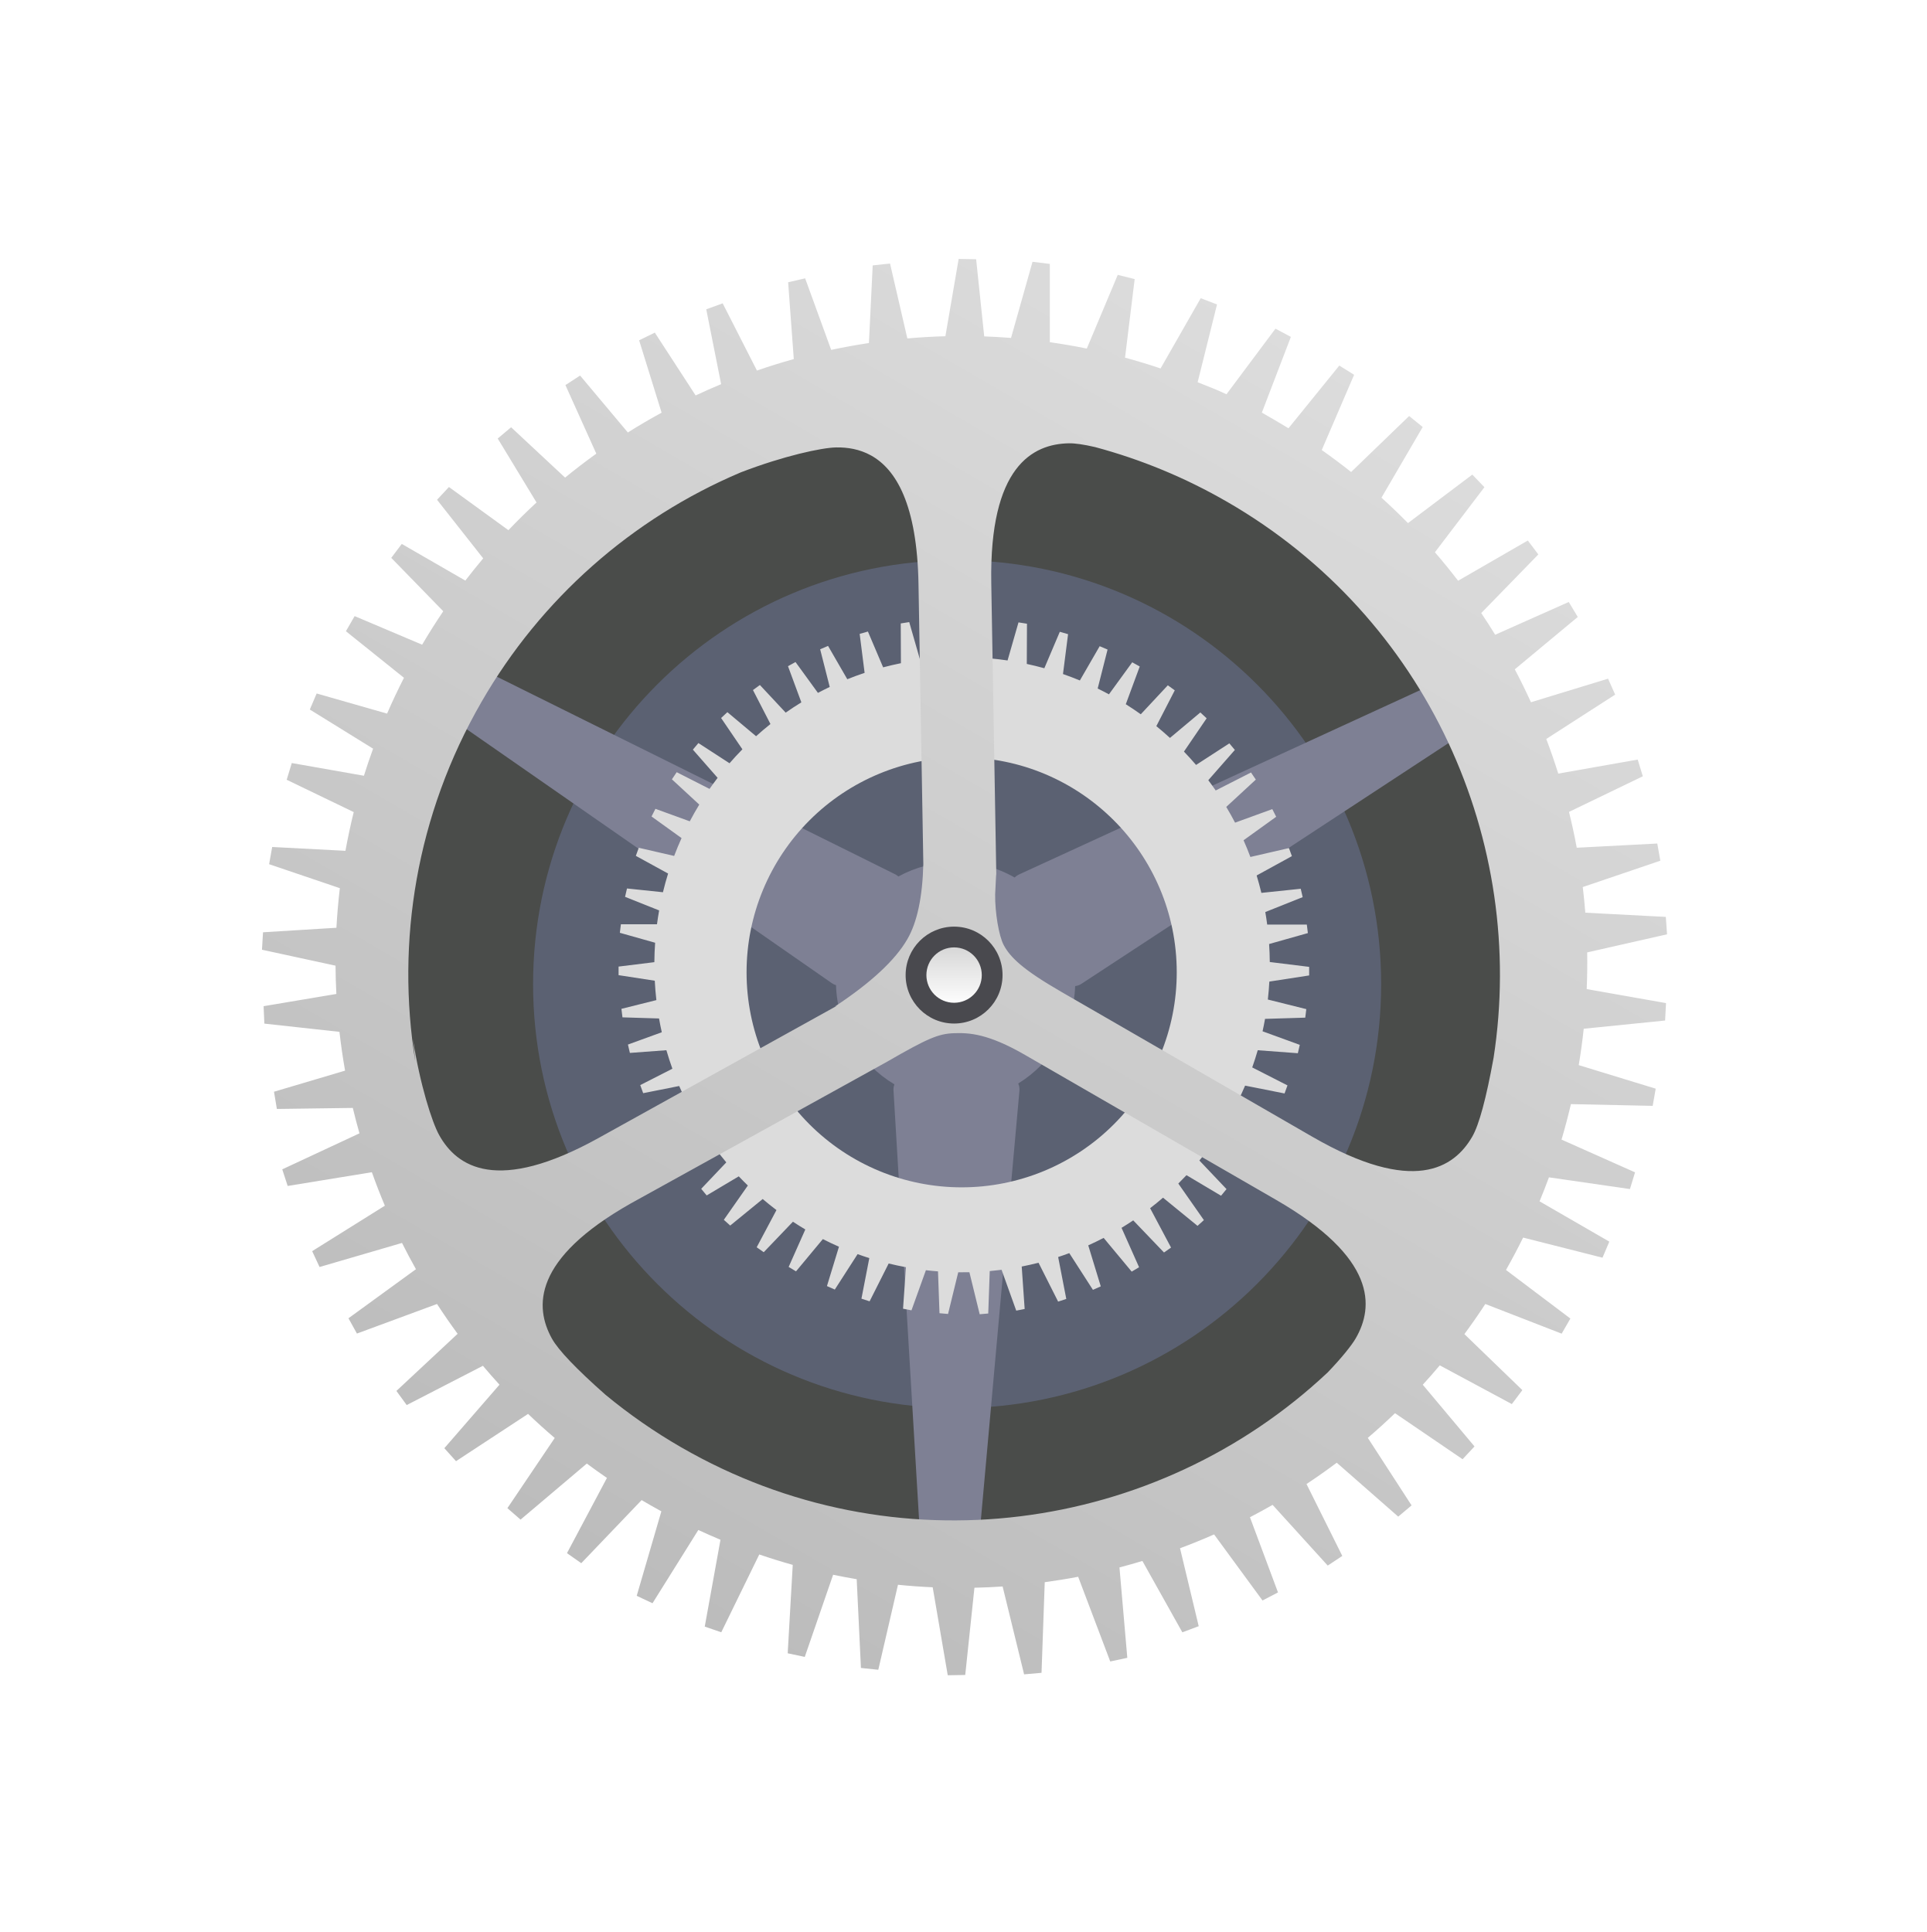
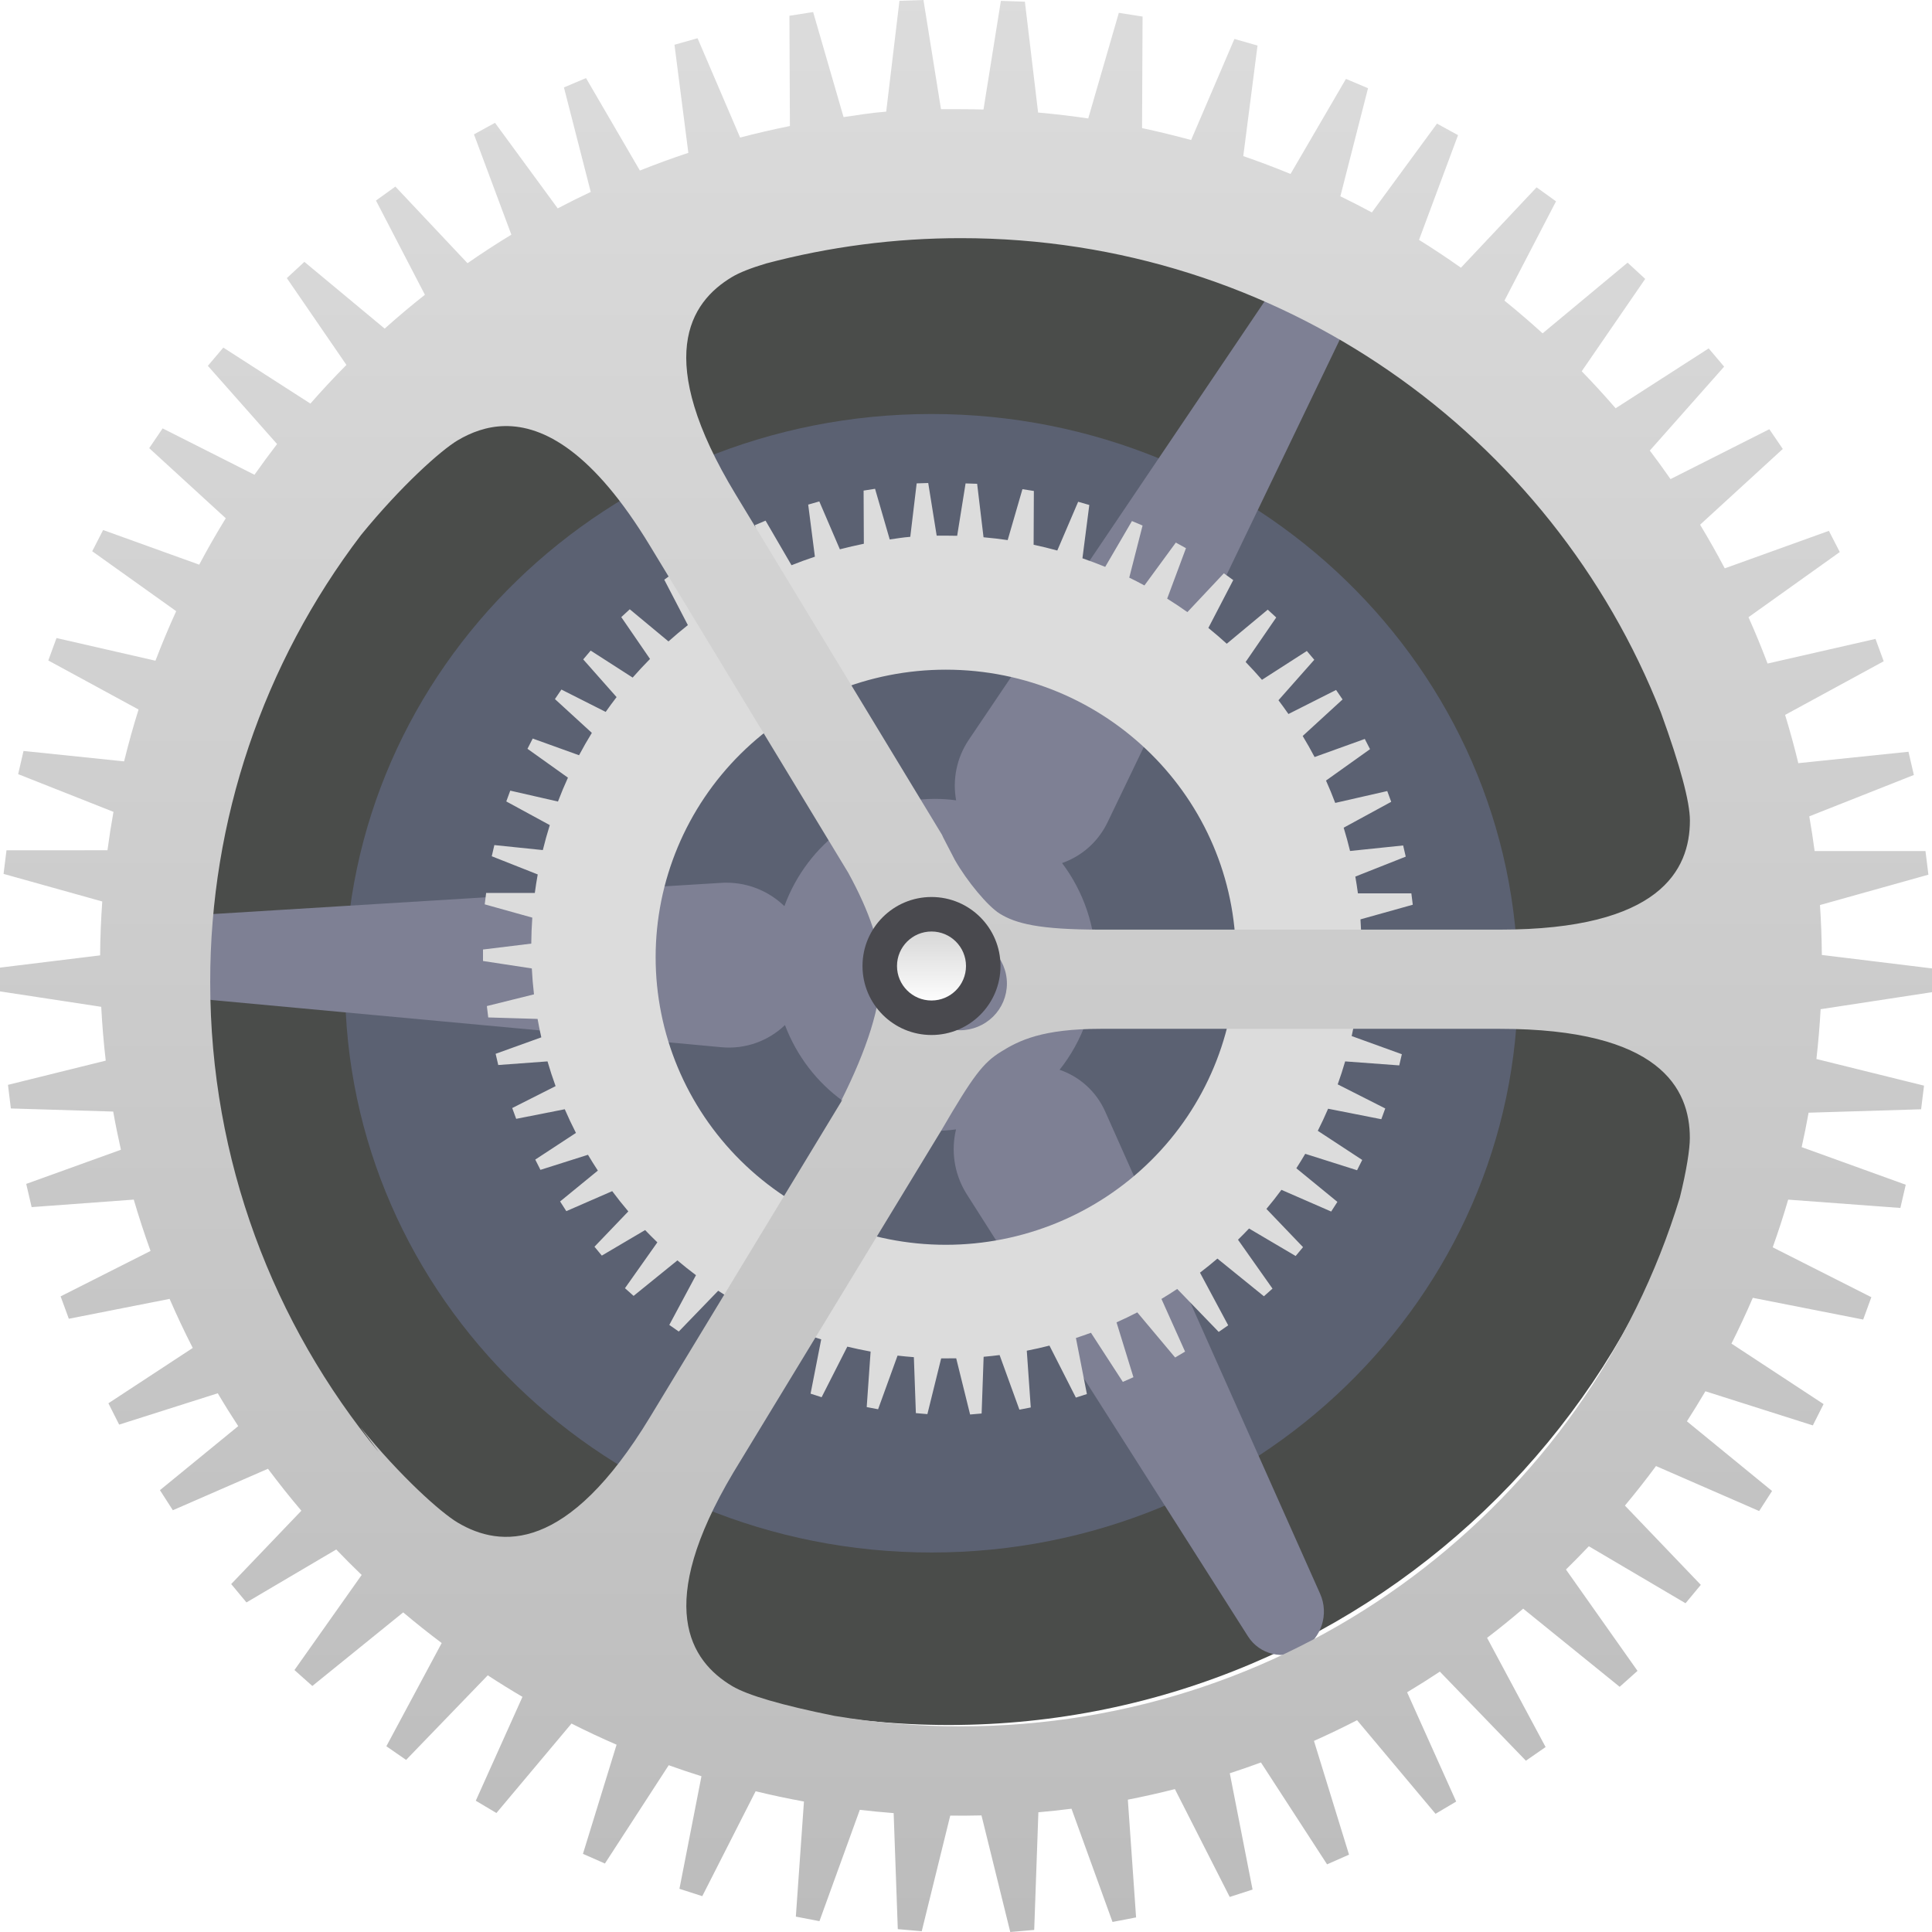
- <svg xmlns="http://www.w3.org/2000/svg" width="636px" height="638px" viewBox="0 0 636 638" version="1.1">
+ <svg xmlns="http://www.w3.org/2000/svg" width="56px" height="56px" viewBox="0 0 56 56" version="1.1">
  <defs>
    <linearGradient x1="50.002%" y1="-13.118%" x2="50.002%" y2="111.929%" id="linearGradient-1">
      <stop stop-color="#E0E0E0" offset="0%" />
      <stop stop-color="#B8B8B8" offset="100%" />
    </linearGradient>
    <linearGradient x1="50%" y1="0%" x2="50%" y2="100%" id="linearGradient-2">
      <stop stop-color="#D7D7D7" offset="0%" />
      <stop stop-color="#FDFDFD" offset="100%" />
    </linearGradient>
  </defs>
  <g id="页面-1" stroke="none" stroke-width="1" fill="none" fill-rule="evenodd">
-     <g id="settings" transform="translate(0.27485, -534)">
-       <g id="设置2.0" transform="translate(0, 534.4538)">
-         <circle id="椭圆形" fill="#4A4C4A" cx="318.725" cy="317.546" r="186" />
-         <circle id="椭圆形" fill="#5B6172" cx="315.725" cy="324.546" r="140" />
-         <path d="M318.154,221.576 C320.742,221.576 322.903,223.55 323.134,226.128 L336.296,372.607 C336.374,373.471 336.227,374.304 335.903,375.047 C346.797,381.753 354.189,393.6 354.697,407.208 C355.34,407.289 355.979,407.496 356.577,407.841 C356.659,407.889 356.74,407.939 356.819,407.991 L478.939,488.092 C481.156,489.546 481.852,492.477 480.527,494.773 L475.667,503.191 C474.376,505.427 471.594,506.312 469.248,505.234 L336.189,444.08 C335.63,443.823 335.141,443.476 334.731,443.063 C328.977,446.338 322.319,448.208 315.225,448.208 C308.38,448.208 301.942,446.467 296.329,443.404 C296.079,443.629 295.801,443.831 295.498,444.005 C295.407,444.058 295.315,444.108 295.221,444.154 L161.93,510.293 C159.566,511.466 156.697,510.6 155.378,508.314 L150.523,499.905 C149.224,497.655 149.865,494.784 151.998,493.301 L274.336,408.193 C274.778,407.885 275.253,407.658 275.743,407.51 C276.158,393.582 283.783,381.465 295.014,374.764 C294.819,374.231 294.713,373.655 294.713,373.054 C294.713,372.955 294.716,372.856 294.722,372.757 L303.445,226.278 C303.602,223.637 305.79,221.576 308.436,221.576 L318.154,221.576 Z" id="形状结合" fill="#7E8094" transform="translate(315.5249, 366.1951) scale(1, -1) translate(-315.5249, -366.1951) " />
-         <g id="编组" transform="translate(203.9527, 203.5462)" fill="#DCDCDC">
-           <path d="M108.979,0 L106.146,0.097 L104.582,13.292 C102.587,13.448 101.513,13.668 99.552,13.938 L95.961,1.434 L93.16,1.877 L93.22,15.004 C91.24,15.405 89.283,15.861 87.346,16.374 L82.32,4.549 L79.598,5.329 L81.231,18.196 C79.301,18.841 77.395,19.544 75.514,20.3 L69.159,9.296 L66.552,10.408 L69.713,22.847 C68.401,23.472 67.103,24.126 65.819,24.808 L58.417,14.621 L55.934,15.995 L60.346,27.936 C58.585,29.016 56.857,30.15 55.173,31.332 L46.659,22.21 L44.37,23.876 L50.143,35.092 C48.52,36.386 46.936,37.729 45.395,39.119 L35.921,31.174 L33.849,33.107 L40.881,43.442 C39.418,44.933 38.001,46.469 36.631,48.047 L26.354,41.38 L24.532,43.553 L32.7,52.863 C31.785,54.061 30.897,55.28 30.032,56.517 L19.192,50.999 L17.609,53.352 L26.645,61.699 C25.541,63.506 24.495,65.348 23.507,67.221 L12.168,63.097 L10.881,65.625 L20.793,72.758 C19.919,74.692 19.103,76.658 18.347,78.654 L6.668,75.96 L5.699,78.626 L16.349,84.468 C15.717,86.507 15.149,88.566 14.647,90.641 L2.778,89.4 L2.141,92.159 L13.392,96.648 C13.122,98.16 12.884,99.685 12.681,101.22 L0.766,101.225 L0.42,104.035 L12.067,107.32 C11.916,109.455 11.831,111.593 11.814,113.733 L0,115.191 L0,118.024 L11.948,119.86 C12.059,122.012 12.235,124.15 12.478,126.264 L0.942,129.148 L1.283,131.958 L13.36,132.327 C13.628,133.85 13.931,135.367 14.269,136.876 L3.092,140.941 L3.734,143.704 L15.787,142.809 C16.382,144.867 17.042,146.906 17.767,148.922 L7.153,154.329 L8.122,156.996 L20.014,154.629 C20.864,156.609 21.777,158.557 22.746,160.471 L12.792,167.059 L14.061,169.597 L25.699,165.869 C26.474,167.19 27.278,168.492 28.112,169.777 L18.874,177.399 L20.397,179.788 L31.624,174.852 C32.886,176.558 34.2,178.224 35.565,179.848 L27.282,188.578 L29.086,190.765 L39.681,184.462 C40.66,185.494 41.66,186.504 42.681,187.494 L34.749,198.816 L36.857,200.712 L47.582,191.95 C49.062,193.21 50.578,194.427 52.127,195.6 L45.597,207.886 L47.923,209.515 L57.563,199.444 C58.907,200.329 60.272,201.183 61.656,202.004 L56.151,214.373 L58.583,215.836 L67.443,205.183 C69.191,206.074 70.966,206.914 72.763,207.702 L68.795,220.699 L71.388,221.848 L78.915,210.147 C80.195,210.61 81.484,211.047 82.782,211.458 L80.184,224.856 L82.879,225.733 L89.173,213.244 C91.062,213.706 92.964,214.114 94.877,214.466 L93.921,228.169 L96.704,228.709 L101.466,215.458 C102.796,215.614 104.128,215.743 105.462,215.846 L105.952,229.659 L108.776,229.909 L112.14,216.146 C113.369,216.16 114.598,216.152 115.827,216.122 L119.223,230 L122.047,229.755 L122.541,215.748 C123.852,215.631 125.155,215.489 126.449,215.324 L131.29,228.805 L134.073,228.261 L133.099,214.245 C134.968,213.879 136.819,213.458 138.651,212.99 L145.121,225.826 L147.816,224.949 L145.13,211.103 C146.364,210.698 147.59,210.269 148.808,209.816 L156.611,221.946 L159.2,220.792 L155.065,207.251 C156.785,206.476 158.48,205.654 160.15,204.787 L169.412,215.929 L171.848,214.472 L166.057,201.465 C167.366,200.671 168.653,199.852 169.919,199.001 L180.076,209.609 L182.402,207.98 L175.494,194.983 C176.947,193.861 178.366,192.704 179.753,191.509 L191.142,200.81 L193.246,198.914 L184.802,186.844 C185.718,185.94 186.62,185.016 187.501,184.076 L198.913,190.863 L200.717,188.676 L191.76,179.236 C193.029,177.703 194.252,176.134 195.429,174.53 L207.603,179.887 L209.125,177.497 L199.075,169.206 C199.827,168.029 200.555,166.837 201.258,165.63 L213.938,169.69 L215.203,167.153 L204.331,159.951 C205.226,158.16 206.068,156.343 206.855,154.502 L219.878,157.091 L220.842,154.428 L209.204,148.491 C209.867,146.617 210.475,144.725 211.027,142.815 L224.266,143.803 L224.903,141.039 L212.619,136.564 C212.919,135.202 213.192,133.835 213.435,132.462 L226.712,132.056 L227.058,129.242 L214.359,126.072 C214.582,124.101 214.749,122.124 214.857,120.144 L228,118.119 L228,115.286 L215.001,113.685 C214.984,111.689 214.909,109.708 214.779,107.742 L227.576,104.13 L227.23,101.32 L214.147,101.315 C213.964,99.929 213.756,98.551 213.52,97.181 L225.859,92.258 L225.222,89.495 L212.223,90.856 C211.757,88.916 211.237,87.002 210.663,85.107 L222.301,78.721 L221.332,76.059 L208.596,78.994 C207.896,77.128 207.147,75.288 206.344,73.476 L217.119,65.72 L215.832,63.196 L203.543,67.662 C202.621,65.898 201.652,64.168 200.631,62.467 L210.391,53.447 L208.804,51.099 L197.143,57.037 C196.351,55.889 195.538,54.756 194.702,53.641 L203.469,43.647 L201.647,41.479 L190.664,48.602 C189.373,47.095 188.039,45.626 186.663,44.196 L194.153,33.202 L192.076,31.269 L182.044,39.684 C180.582,38.343 179.082,37.044 177.545,35.79 L183.632,23.969 L181.338,22.304 L172.409,31.872 C170.795,30.72 169.144,29.613 167.462,28.555 L172.067,16.089 L169.585,14.714 L161.897,25.289 C160.673,24.622 159.432,23.984 158.177,23.369 L161.444,10.502 L158.837,9.394 L152.298,20.707 C150.465,19.947 148.609,19.239 146.724,18.585 L148.403,5.422 L145.676,4.638 L140.568,16.67 C138.659,16.143 136.726,15.667 134.777,15.249 L134.836,1.971 L132.035,1.528 L128.427,14.1 C126.473,13.812 124.5,13.576 122.511,13.399 L120.951,0.199 L118.118,0.102 L116.065,13.035 C115.181,13.014 114.299,12.998 113.411,12.998 C112.922,12.998 111.535,12.991 111.048,12.998 L108.979,0 Z M113.301,46.094 C152.501,46.101 184.277,77.871 184.284,117.064 C184.296,135.895 176.824,153.96 163.511,167.282 C150.198,180.604 132.136,188.09 113.301,188.094 C94.455,188.106 76.377,180.627 63.051,167.303 C49.725,153.98 42.244,135.906 42.257,117.064 C42.26,98.232 49.748,80.173 63.073,66.863 C76.397,53.553 94.465,46.081 113.301,46.094 Z" id="形状" />
+     <g id="settings" transform="translate(0, -416)">
+       <g id="设置2.0" transform="translate(0, 416)">
+         <circle id="椭圆形" fill="#4A4C4A" cx="27.5" cy="27.5" r="22.5" />
+         <ellipse id="椭圆形" fill="#5B6172" cx="27" cy="28.5" rx="17" ry="16.5" />
+         <path d="M21.706,11.017 C22.362,11.017 22.909,11.516 22.97,12.169 L24.337,26.928 C24.403,27.633 24.149,28.295 23.695,28.77 C25.489,29.447 26.76,31.138 26.76,33.117 C26.76,33.324 26.746,33.528 26.719,33.728 C27.318,33.585 27.971,33.665 28.542,34.005 C28.563,34.018 28.584,34.03 28.604,34.043 L41.414,42.191 C41.945,42.529 42.111,43.229 41.789,43.77 C41.459,44.324 40.767,44.544 40.178,44.281 L26.199,38.051 C25.607,37.787 25.186,37.298 24.991,36.73 C24.163,37.388 23.104,37.782 21.95,37.782 C20.838,37.782 19.814,37.416 18.999,36.802 C18.826,37.295 18.486,37.733 18.002,38.021 C17.943,38.056 17.883,38.088 17.822,38.118 L3.788,44.87 C3.211,45.148 2.518,44.939 2.191,44.389 C1.866,43.844 2.024,43.14 2.55,42.785 L15.423,34.1 C15.96,33.738 16.59,33.624 17.181,33.731 C17.153,33.53 17.139,33.325 17.139,33.117 C17.139,31.122 18.431,29.419 20.248,28.753 C19.827,28.318 19.568,27.724 19.568,27.07 C19.568,27.021 19.569,26.971 19.573,26.921 L20.478,12.172 C20.518,11.523 21.056,11.017 21.706,11.017 Z" id="形状结合" fill="#7E8094" transform="translate(21.98777, 28.005) scale(1, -1) rotate(-90) translate(-21.98777, -28.005) " />
+         <g id="编组" transform="translate(14, 14)" fill="#DCDCDC">
+           <path d="M12.905,0 L12.57,0.011 L12.385,1.56 C12.149,1.579 12.021,1.605 11.789,1.636 L11.364,0.168 L11.032,0.22 L11.039,1.761 C10.805,1.808 10.573,1.862 10.344,1.922 L9.748,0.534 L9.426,0.626 L9.62,2.136 C9.391,2.212 9.165,2.294 8.942,2.383 L8.19,1.091 L7.881,1.222 L8.255,2.682 C8.1,2.755 7.946,2.832 7.794,2.912 L6.918,1.716 L6.624,1.878 L7.146,3.279 C6.938,3.406 6.733,3.539 6.534,3.678 L5.525,2.607 L5.254,2.803 L5.938,4.119 C5.746,4.271 5.558,4.429 5.376,4.592 L4.254,3.66 L4.008,3.887 L4.841,5.1 C4.668,5.275 4.5,5.455 4.338,5.64 L3.121,4.858 L2.905,5.113 L3.872,6.206 C3.764,6.346 3.659,6.489 3.556,6.635 L2.273,5.987 L2.085,6.263 L3.155,7.243 C3.025,7.455 2.901,7.671 2.784,7.891 L1.441,7.407 L1.289,7.704 L2.462,8.541 C2.359,8.768 2.262,8.999 2.173,9.233 L0.79,8.917 L0.675,9.23 L1.936,9.916 C1.861,10.155 1.794,10.397 1.734,10.64 L0.329,10.495 L0.254,10.819 L1.586,11.346 C1.554,11.523 1.526,11.702 1.502,11.882 L0.091,11.883 L0.05,12.213 L1.429,12.598 C1.411,12.849 1.401,13.1 1.399,13.351 L0,13.522 L0,13.855 L1.415,14.071 C1.428,14.323 1.449,14.574 1.478,14.822 L0.112,15.161 L0.152,15.491 L1.582,15.534 C1.614,15.713 1.65,15.891 1.69,16.068 L0.366,16.545 L0.442,16.87 L1.87,16.765 C1.94,17.006 2.018,17.246 2.104,17.482 L0.847,18.117 L0.962,18.43 L2.37,18.152 C2.471,18.385 2.579,18.613 2.694,18.838 L1.515,19.611 L1.665,19.909 L3.043,19.472 C3.135,19.627 3.23,19.78 3.329,19.93 L2.235,20.825 L2.415,21.106 L3.745,20.526 C3.894,20.726 4.05,20.922 4.212,21.113 L3.231,22.137 L3.444,22.394 L4.699,21.654 C4.815,21.775 4.933,21.894 5.054,22.01 L4.115,23.339 L4.365,23.562 L5.635,22.533 C5.81,22.681 5.989,22.824 6.173,22.962 L5.4,24.404 L5.675,24.595 L6.817,23.413 C6.976,23.517 7.137,23.617 7.301,23.714 L6.649,25.166 L6.937,25.337 L7.987,24.087 C8.194,24.191 8.404,24.29 8.617,24.382 L8.147,25.908 L8.454,26.043 L9.345,24.669 C9.497,24.724 9.649,24.775 9.803,24.823 L9.495,26.396 L9.815,26.499 L10.56,25.033 C10.784,25.087 11.009,25.135 11.235,25.176 L11.122,26.785 L11.452,26.848 L12.016,25.293 C12.173,25.311 12.331,25.326 12.489,25.338 L12.547,26.96 L12.881,26.989 L13.28,25.374 C13.425,25.375 13.571,25.374 13.716,25.371 L14.119,27 L14.453,26.971 L14.511,25.327 C14.667,25.313 14.821,25.297 14.974,25.277 L15.548,26.86 L15.877,26.796 L15.762,25.151 C15.983,25.108 16.202,25.058 16.419,25.003 L17.185,26.51 L17.504,26.407 L17.186,24.782 C17.333,24.734 17.478,24.684 17.622,24.631 L18.546,26.055 L18.853,25.919 L18.363,24.329 C18.567,24.239 18.767,24.142 18.965,24.04 L20.062,25.348 L20.35,25.177 L19.665,23.65 C19.82,23.557 19.972,23.461 20.122,23.361 L21.325,24.606 L21.6,24.415 L20.782,22.889 C20.954,22.758 21.122,22.622 21.287,22.481 L22.635,23.573 L22.884,23.351 L21.884,21.934 C21.993,21.828 22.1,21.719 22.204,21.609 L23.555,22.406 L23.769,22.149 L22.708,21.041 C22.859,20.861 23.004,20.677 23.143,20.488 L24.585,21.117 L24.765,20.837 L23.575,19.863 C23.664,19.725 23.75,19.585 23.833,19.444 L25.335,19.92 L25.485,19.622 L24.197,18.777 C24.303,18.567 24.403,18.353 24.496,18.137 L26.038,18.441 L26.152,18.129 L24.774,17.431 C24.853,17.212 24.925,16.989 24.99,16.765 L26.558,16.881 L26.633,16.557 L25.179,16.031 C25.214,15.872 25.246,15.711 25.275,15.55 L26.847,15.502 L26.888,15.172 L25.385,14.8 C25.411,14.568 25.431,14.336 25.444,14.104 L27,13.866 L27,13.534 L25.461,13.346 C25.459,13.111 25.45,12.879 25.434,12.648 L26.95,12.224 L26.909,11.894 L25.36,11.894 C25.338,11.731 25.313,11.569 25.285,11.408 L26.746,10.83 L26.671,10.506 L25.132,10.666 C25.077,10.438 25.015,10.213 24.947,9.991 L26.325,9.241 L26.21,8.929 L24.702,9.273 C24.619,9.054 24.531,8.838 24.435,8.625 L25.711,7.715 L25.559,7.419 L24.104,7.943 C23.995,7.736 23.88,7.533 23.759,7.333 L24.915,6.274 L24.727,5.999 L23.346,6.696 C23.252,6.561 23.156,6.428 23.057,6.297 L24.095,5.124 L23.879,4.869 L22.579,5.705 C22.426,5.529 22.268,5.356 22.105,5.188 L22.992,3.898 L22.746,3.671 L21.558,4.659 C21.385,4.501 21.207,4.349 21.025,4.201 L21.746,2.814 L21.474,2.618 L20.417,3.742 C20.226,3.606 20.03,3.476 19.831,3.352 L20.376,1.889 L20.082,1.727 L19.172,2.969 C19.027,2.89 18.88,2.815 18.732,2.743 L19.118,1.233 L18.81,1.103 L18.035,2.431 C17.818,2.342 17.598,2.259 17.375,2.182 L17.574,0.637 L17.251,0.544 L16.646,1.957 C16.42,1.895 16.191,1.839 15.96,1.79 L15.967,0.231 L15.636,0.179 L15.208,1.655 C14.977,1.621 14.743,1.594 14.508,1.573 L14.323,0.023 L13.988,0.012 L13.744,1.53 C13.64,1.528 13.535,1.526 13.43,1.526 C13.372,1.526 13.208,1.525 13.15,1.526 L12.905,0 Z M13.417,5.411 C18.059,5.412 21.822,9.141 21.823,13.742 C21.825,15.953 20.94,18.074 19.363,19.637 C17.787,21.201 15.648,22.08 13.417,22.081 C11.185,22.082 9.045,21.204 7.467,19.64 C5.889,18.076 5.003,15.954 5.004,13.742 C5.005,11.532 5.891,9.412 7.469,7.849 C9.047,6.287 11.187,5.41 13.417,5.411 Z" id="形状" />
        </g>
-         <g id="编组" transform="translate(317.7493, 318.5614) rotate(-330) translate(-317.7493, -318.5614) translate(85.95274, 84.54619)" fill="url(#linearGradient-1)">
-           <path d="M221.588,9.09494702e-13 L215.827,0.197 L212.646,27.048 C208.591,27.365 206.406,27.814 202.419,28.362 L195.119,2.919 L189.423,3.82 L189.545,30.531 C185.519,31.348 181.54,32.276 177.601,33.319 L167.382,9.257 L161.847,10.843 L165.168,37.028 C161.243,38.34 157.367,39.771 153.542,41.309 L140.622,18.917 L135.32,21.18 L141.748,46.491 C139.08,47.764 136.44,49.095 133.829,50.482 L118.779,29.751 L113.731,32.549 L122.701,56.847 C119.122,59.044 115.608,61.354 112.183,63.757 L94.871,45.196 L90.218,48.585 L101.956,71.408 C98.655,74.042 95.435,76.775 92.301,79.604 L73.038,63.437 L68.825,67.371 L83.124,88.401 C80.149,91.435 77.267,94.56 74.483,97.771 L53.586,84.204 L49.88,88.626 L66.488,107.572 C64.629,110.01 62.823,112.489 61.065,115.008 L39.024,103.779 L35.805,108.568 L54.177,125.551 C51.933,129.23 49.805,132.978 47.796,136.79 L24.742,128.396 L22.124,133.541 L42.279,148.055 C40.501,151.992 38.843,155.992 37.306,160.054 L13.558,154.571 L11.587,159.998 L33.243,171.884 C31.957,176.034 30.802,180.224 29.781,184.447 L5.648,181.921 L4.354,187.536 L27.229,196.671 C26.682,199.747 26.197,202.85 25.784,205.975 L1.558,205.985 L0.854,211.702 L24.537,218.387 C24.229,222.731 24.057,227.083 24.02,231.437 L-7.27595761e-12,234.404 L-7.27595761e-12,240.169 L24.293,243.905 C24.519,248.284 24.877,252.635 25.372,256.937 L1.915,262.805 L2.609,268.523 L27.164,269.274 C27.709,272.373 28.326,275.46 29.013,278.531 L6.288,286.802 L7.592,292.426 L32.1,290.605 C33.309,294.793 34.651,298.941 36.125,303.044 L14.544,314.047 L16.514,319.474 L40.694,314.657 C42.423,318.686 44.279,322.65 46.249,326.544 L26.01,339.951 L28.59,345.115 L52.254,337.529 C53.829,340.216 55.465,342.868 57.161,345.481 L38.377,360.991 L41.473,365.854 L64.302,355.808 C66.867,359.28 69.539,362.671 72.315,365.976 L55.473,383.74 L59.142,388.19 L80.684,375.365 C82.674,377.464 84.708,379.52 86.783,381.533 L70.654,404.573 L74.942,408.431 L96.748,390.603 C99.758,393.166 102.84,395.642 105.99,398.029 L92.713,423.031 L97.442,426.345 L117.043,405.851 C119.775,407.653 122.55,409.39 125.365,411.061 L114.171,436.232 L119.116,439.208 L137.132,417.53 C140.687,419.343 144.295,421.053 147.95,422.656 L139.88,449.104 L145.154,451.441 L160.458,427.632 C163.06,428.574 165.682,429.463 168.32,430.298 L163.038,457.563 L168.517,459.347 L181.316,433.932 C185.157,434.873 189.024,435.703 192.913,436.421 L190.971,464.305 L196.628,465.403 L206.311,438.439 C209.015,438.755 211.724,439.018 214.437,439.228 L215.432,467.337 L221.174,467.844 L228.014,439.838 C230.513,439.867 233.013,439.851 235.511,439.79 L242.417,468.03 L248.159,467.533 L249.163,439.029 C251.829,438.791 254.478,438.502 257.11,438.166 L266.953,465.599 L272.611,464.492 L270.631,435.97 C274.431,435.225 278.195,434.368 281.919,433.417 L295.074,459.536 L300.554,457.752 L295.093,429.577 C297.602,428.753 300.096,427.879 302.571,426.958 L318.437,451.641 L323.701,449.294 L315.294,421.738 C318.792,420.162 322.238,418.489 325.634,416.724 L344.465,439.398 L349.419,436.431 L337.644,409.964 C340.305,408.349 342.922,406.681 345.497,404.951 L366.149,426.536 L370.878,423.221 L356.832,396.774 C359.786,394.49 362.672,392.136 365.492,389.704 L388.649,408.631 L392.928,404.772 L375.758,380.212 C377.621,378.371 379.455,376.492 381.247,374.579 L404.45,388.389 L408.119,383.939 L389.907,364.73 C392.486,361.611 394.974,358.418 397.366,355.154 L422.119,366.054 L425.215,361.191 L404.779,344.319 C406.309,341.925 407.788,339.499 409.218,337.043 L435.002,345.305 L437.573,340.142 L415.467,325.486 C417.287,321.842 418.998,318.145 420.599,314.399 L447.078,319.666 L449.039,314.249 L425.375,302.166 C426.724,298.353 427.96,294.502 429.081,290.617 L456,292.626 L457.295,287.003 L432.318,277.896 C432.929,275.125 433.483,272.343 433.979,269.549 L460.974,268.723 L461.678,262.996 L435.856,256.546 C436.311,252.536 436.649,248.513 436.87,244.482 L463.593,240.362 L463.593,234.597 L437.161,231.339 C437.128,227.277 436.975,223.246 436.711,219.247 L462.731,211.895 L462.027,206.177 L435.426,206.168 C435.054,203.346 434.63,200.544 434.15,197.756 L459.24,187.738 L457.945,182.114 L431.514,184.884 C430.567,180.937 429.509,177.041 428.342,173.186 L452.006,160.191 L450.036,154.774 L424.138,160.746 C422.716,156.948 421.193,153.204 419.559,149.517 L441.469,133.734 L438.851,128.598 L413.864,137.687 C411.991,134.096 410.019,130.576 407.944,127.115 L427.789,108.761 L424.561,103.982 L400.851,116.065 C399.241,113.729 397.588,111.424 395.887,109.155 L413.715,88.818 L410.009,84.406 L387.677,98.902 C385.053,95.835 382.34,92.845 379.542,89.936 L394.771,67.563 L390.549,63.629 L370.15,80.754 C367.179,78.024 364.128,75.381 361.002,72.83 L373.379,48.775 L368.715,45.386 L350.56,64.857 C347.279,62.512 343.922,60.261 340.501,58.107 L349.865,32.74 L344.817,29.942 L329.185,51.46 C326.696,50.105 324.173,48.804 321.622,47.555 L328.265,21.37 L322.964,19.117 L309.668,42.138 C305.94,40.59 302.167,39.151 298.334,37.819 L301.749,11.033 L296.204,9.437 L285.817,33.923 C281.936,32.851 278.005,31.882 274.042,31.031 L274.163,4.011 L268.468,3.11 L261.13,28.693 C257.158,28.107 253.147,27.627 249.102,27.266 L245.931,0.406 L240.17,0.208 L235.994,26.525 C234.198,26.482 232.405,26.45 230.599,26.45 C229.605,26.45 226.785,26.436 225.795,26.45 L221.588,9.09494702e-13 Z M230.596,57.691 C307.087,57.691 372.444,105.394 398.578,172.695 C403.194,185.578 405.502,194.273 405.502,198.767 C405.502,210.784 398.296,225.205 359.864,225.205 L264.063,225.205 C249.329,225.205 243.751,223.745 239.874,221.318 C236.992,219.515 232.014,213.449 229.102,208.287 L226.334,202.889 C226.234,202.677 226.131,202.462 226.043,202.241 L176.559,119.839 C156.766,86.878 165.406,73.268 175.696,67.075 C177.431,66.037 180.133,64.951 183.803,63.836 C199.065,59.748 214.797,57.683 230.597,57.696 L230.596,57.691 Z M121.091,103.215 C130.511,103.048 142.351,109.546 155.958,132.207 L203.532,211.42 C208.764,221.039 211.377,229.073 211.377,235.549 C211.377,243.562 208.172,253.975 201.769,266.795 L202.247,266.222 L155.962,343.313 C136.169,376.274 120.112,375.036 109.819,368.849 C105.701,366.369 96.106,357.685 86.474,345.726 L90.893,351.781 C65.604,320.743 50.442,281.123 50.442,237.954 C50.389,198.843 63.107,160.784 86.661,129.571 C96.227,117.735 105.728,109.14 109.817,106.681 C113.035,104.747 116.814,103.293 121.096,103.217 L121.091,103.215 Z M230.318,226.967 C236.556,226.969 241.613,232.029 241.615,238.271 C241.617,241.27 240.427,244.148 238.309,246.269 C236.19,248.391 233.315,249.584 230.318,249.584 C227.319,249.586 224.442,248.395 222.321,246.273 C220.2,244.151 219.01,241.272 219.012,238.271 C219.012,235.272 220.204,232.395 222.324,230.275 C224.445,228.155 227.32,226.965 230.318,226.967 Z M264.172,249.238 L359.848,249.238 C398.279,249.238 405.486,263.659 405.486,275.676 C405.486,278.368 404.702,283.545 403.084,290.115 C380.73,364.239 311.96,418.209 230.591,418.209 C220.426,418.216 210.279,417.368 200.256,415.674 C187.602,413.098 179.414,410.69 175.691,408.454 C165.514,402.331 156.999,388.917 175.963,356.733 L225.787,274 C233.507,260.617 235.88,257.474 240.2,254.772 C244.519,252.071 250.049,249.233 264.173,249.233 L264.172,249.238 Z" id="形状" />
+         <g id="编组" fill="url(#linearGradient-1)">
+           <path d="M26.767,0 L26.071,0.024 L25.687,3.236 C25.197,3.274 24.933,3.328 24.451,3.394 L23.569,0.349 L22.882,0.457 L22.896,3.653 C22.41,3.751 21.929,3.862 21.453,3.987 L20.219,1.108 L19.55,1.297 L19.952,4.43 C19.477,4.587 19.009,4.759 18.547,4.943 L16.986,2.263 L16.346,2.534 L17.123,5.563 C16.8,5.715 16.481,5.874 16.166,6.04 L14.348,3.56 L13.738,3.895 L14.822,6.802 C14.389,7.065 13.965,7.341 13.551,7.629 L11.46,5.408 L10.898,5.813 L12.316,8.544 C11.917,8.859 11.528,9.186 11.15,9.525 L8.823,7.59 L8.314,8.061 L10.041,10.577 C9.682,10.94 9.333,11.314 8.997,11.698 L6.473,10.075 L6.025,10.604 L8.031,12.871 C7.807,13.163 7.589,13.459 7.376,13.761 L4.714,12.417 L4.325,12.99 L6.544,15.022 C6.273,15.462 6.016,15.911 5.774,16.367 L2.989,15.363 L2.673,15.978 L5.107,17.715 C4.892,18.186 4.692,18.665 4.506,19.151 L1.638,18.494 L1.4,19.144 L4.016,20.566 C3.86,21.063 3.721,21.564 3.597,22.069 L0.682,21.767 L0.526,22.439 L3.289,23.532 C3.223,23.9 3.165,24.271 3.115,24.645 L0.188,24.646 L0.103,25.33 L2.964,26.13 C2.927,26.65 2.906,27.171 2.902,27.692 L0,28.047 L0,28.736 L2.934,29.183 C2.962,29.707 3.005,30.228 3.065,30.743 L0.231,31.445 L0.315,32.129 L3.281,32.219 C3.347,32.59 3.422,32.959 3.505,33.326 L0.76,34.316 L0.917,34.989 L3.877,34.771 C4.024,35.272 4.186,35.768 4.364,36.259 L1.757,37.576 L1.995,38.225 L4.916,37.649 C5.125,38.131 5.349,38.605 5.587,39.071 L3.142,40.675 L3.454,41.293 L6.312,40.385 C6.502,40.707 6.7,41.024 6.905,41.337 L4.636,43.193 L5.01,43.775 L7.767,42.573 C8.077,42.988 8.4,43.394 8.735,43.789 L6.701,45.915 L7.144,46.447 L9.746,44.913 C9.987,45.164 10.232,45.41 10.483,45.651 L8.535,48.407 L9.053,48.869 L11.687,46.736 C12.05,47.042 12.423,47.339 12.803,47.624 L11.199,50.616 L11.771,51.012 L14.138,48.56 C14.468,48.776 14.804,48.984 15.144,49.184 L13.791,52.195 L14.389,52.551 L16.565,49.958 C16.994,50.175 17.43,50.379 17.872,50.571 L16.897,53.735 L17.534,54.015 L19.383,51.166 C19.697,51.279 20.014,51.385 20.332,51.485 L19.694,54.748 L20.356,54.961 L21.902,51.92 C22.366,52.033 22.833,52.132 23.303,52.218 L23.068,55.554 L23.752,55.686 L24.922,52.459 C25.248,52.497 25.575,52.529 25.903,52.554 L26.023,55.917 L26.717,55.978 L27.543,52.627 C27.845,52.63 28.147,52.628 28.449,52.621 L29.283,56 L29.977,55.94 L30.098,52.53 C30.42,52.501 30.74,52.467 31.058,52.427 L32.247,55.709 L32.93,55.577 L32.691,52.164 C33.15,52.075 33.605,51.972 34.055,51.858 L35.644,54.984 L36.306,54.77 L35.646,51.399 C35.949,51.3 36.25,51.196 36.549,51.086 L38.466,54.039 L39.102,53.758 L38.086,50.461 C38.509,50.272 38.925,50.072 39.335,49.861 L41.61,52.574 L42.208,52.219 L40.786,49.052 C41.107,48.859 41.423,48.66 41.735,48.453 L44.229,51.035 L44.8,50.639 L43.104,47.474 C43.461,47.201 43.809,46.919 44.15,46.628 L46.947,48.893 L47.464,48.431 L45.39,45.493 C45.615,45.272 45.836,45.047 46.053,44.819 L48.856,46.471 L49.299,45.938 L47.099,43.64 C47.411,43.267 47.711,42.885 48,42.494 L50.99,43.798 L51.364,43.217 L48.896,41.198 C49.08,40.911 49.259,40.621 49.432,40.327 L52.546,41.316 L52.857,40.698 L50.187,38.945 C50.406,38.509 50.613,38.066 50.806,37.618 L54.005,38.248 L54.242,37.6 L51.383,36.154 C51.546,35.698 51.696,35.237 51.831,34.772 L55.083,35.013 L55.239,34.34 L52.222,33.25 C52.296,32.919 52.363,32.586 52.423,32.252 L55.684,32.153 L55.769,31.468 L52.65,30.696 C52.704,30.216 52.745,29.735 52.772,29.252 L56,28.759 L56,28.07 L52.807,27.68 C52.803,27.194 52.785,26.712 52.753,26.233 L55.896,25.353 L55.811,24.669 L52.598,24.668 C52.553,24.33 52.501,23.995 52.443,23.662 L55.474,22.463 L55.318,21.79 L52.125,22.121 C52.011,21.649 51.883,21.183 51.742,20.722 L54.6,19.167 L54.362,18.519 L51.234,19.233 C51.062,18.779 50.878,18.331 50.681,17.89 L53.327,16.001 L53.011,15.387 L49.993,16.474 C49.767,16.045 49.529,15.624 49.278,15.209 L51.675,13.013 L51.285,12.441 L48.421,13.887 C48.227,13.608 48.027,13.332 47.821,13.06 L49.975,10.627 L49.527,10.099 L46.83,11.834 C46.513,11.467 46.185,11.109 45.847,10.761 L47.687,8.084 L47.177,7.613 L44.713,9.662 C44.354,9.336 43.985,9.019 43.607,8.714 L45.102,5.836 L44.539,5.43 L42.346,7.76 C41.95,7.48 41.544,7.21 41.131,6.953 L42.262,3.917 L41.652,3.583 L39.764,6.157 C39.463,5.995 39.159,5.839 38.851,5.69 L39.653,2.557 L39.013,2.287 L37.407,5.042 C36.956,4.857 36.5,4.684 36.037,4.525 L36.45,1.32 L35.78,1.129 L34.525,4.059 C34.057,3.931 33.582,3.815 33.103,3.713 L33.118,0.48 L32.43,0.372 L31.543,3.433 C31.064,3.363 30.579,3.306 30.09,3.262 L29.707,0.049 L29.011,0.025 L28.507,3.174 C28.29,3.169 28.074,3.165 27.855,3.165 C27.735,3.165 27.395,3.163 27.275,3.165 L26.767,0 Z M27.855,6.903 C37.095,6.903 44.99,12.61 48.146,20.663 C48.704,22.204 48.983,23.245 48.983,23.783 C48.983,25.22 48.112,26.946 43.47,26.946 L31.898,26.946 C30.118,26.946 29.444,26.771 28.976,26.481 C28.628,26.265 28.026,25.539 27.675,24.922 L27.34,24.276 C27.328,24.25 27.316,24.225 27.305,24.198 L21.328,14.339 C18.937,10.395 19.98,8.766 21.223,8.026 C21.433,7.901 21.759,7.771 22.203,7.638 C24.046,7.149 25.947,6.902 27.855,6.903 L27.855,6.903 Z M14.627,12.35 C15.765,12.33 17.195,13.107 18.839,15.819 L24.586,25.296 C25.218,26.447 25.533,27.409 25.533,28.184 C25.533,29.142 25.146,30.388 24.373,31.922 L24.431,31.854 L18.84,41.077 C16.449,45.021 14.509,44.873 13.266,44.133 C12.768,43.836 11.609,42.797 10.446,41.366 L10.979,42.091 C7.925,38.377 6.093,33.636 6.093,28.471 C6.087,23.792 7.623,19.238 10.468,15.503 C11.624,14.087 12.771,13.059 13.265,12.764 C13.654,12.533 14.111,12.359 14.628,12.35 L14.627,12.35 Z M27.821,27.157 C28.575,27.157 29.186,27.762 29.186,28.509 C29.186,28.868 29.043,29.212 28.787,29.466 C28.531,29.72 28.183,29.863 27.821,29.863 C27.459,29.863 27.112,29.721 26.855,29.467 C26.599,29.213 26.455,28.868 26.456,28.509 C26.456,28.15 26.6,27.806 26.856,27.553 C27.112,27.299 27.459,27.156 27.821,27.157 Z M31.911,29.821 L43.468,29.821 C48.11,29.821 48.981,31.547 48.981,32.985 C48.981,33.307 48.886,33.926 48.691,34.712 C45.991,43.581 37.683,50.039 27.854,50.039 C26.627,50.04 25.401,49.938 24.19,49.736 C22.661,49.427 21.672,49.139 21.223,48.872 C19.993,48.139 18.965,46.534 21.256,42.683 L27.274,32.784 C28.207,31.183 28.493,30.807 29.015,30.484 C29.537,30.16 30.205,29.821 31.911,29.821 L31.911,29.821 Z" id="形状" />
        </g>
-         <circle id="椭圆形" fill="#49494E" cx="314.725" cy="321.546" r="16" />
-         <circle id="椭圆形" fill="url(#linearGradient-2)" cx="314.725" cy="321.546" r="9.143" />
+         <circle id="椭圆形" fill="#49494E" cx="27" cy="28" r="2" />
+         <circle id="椭圆形" fill="url(#linearGradient-2)" cx="27" cy="28" r="1" />
      </g>
    </g>
  </g>
</svg>
